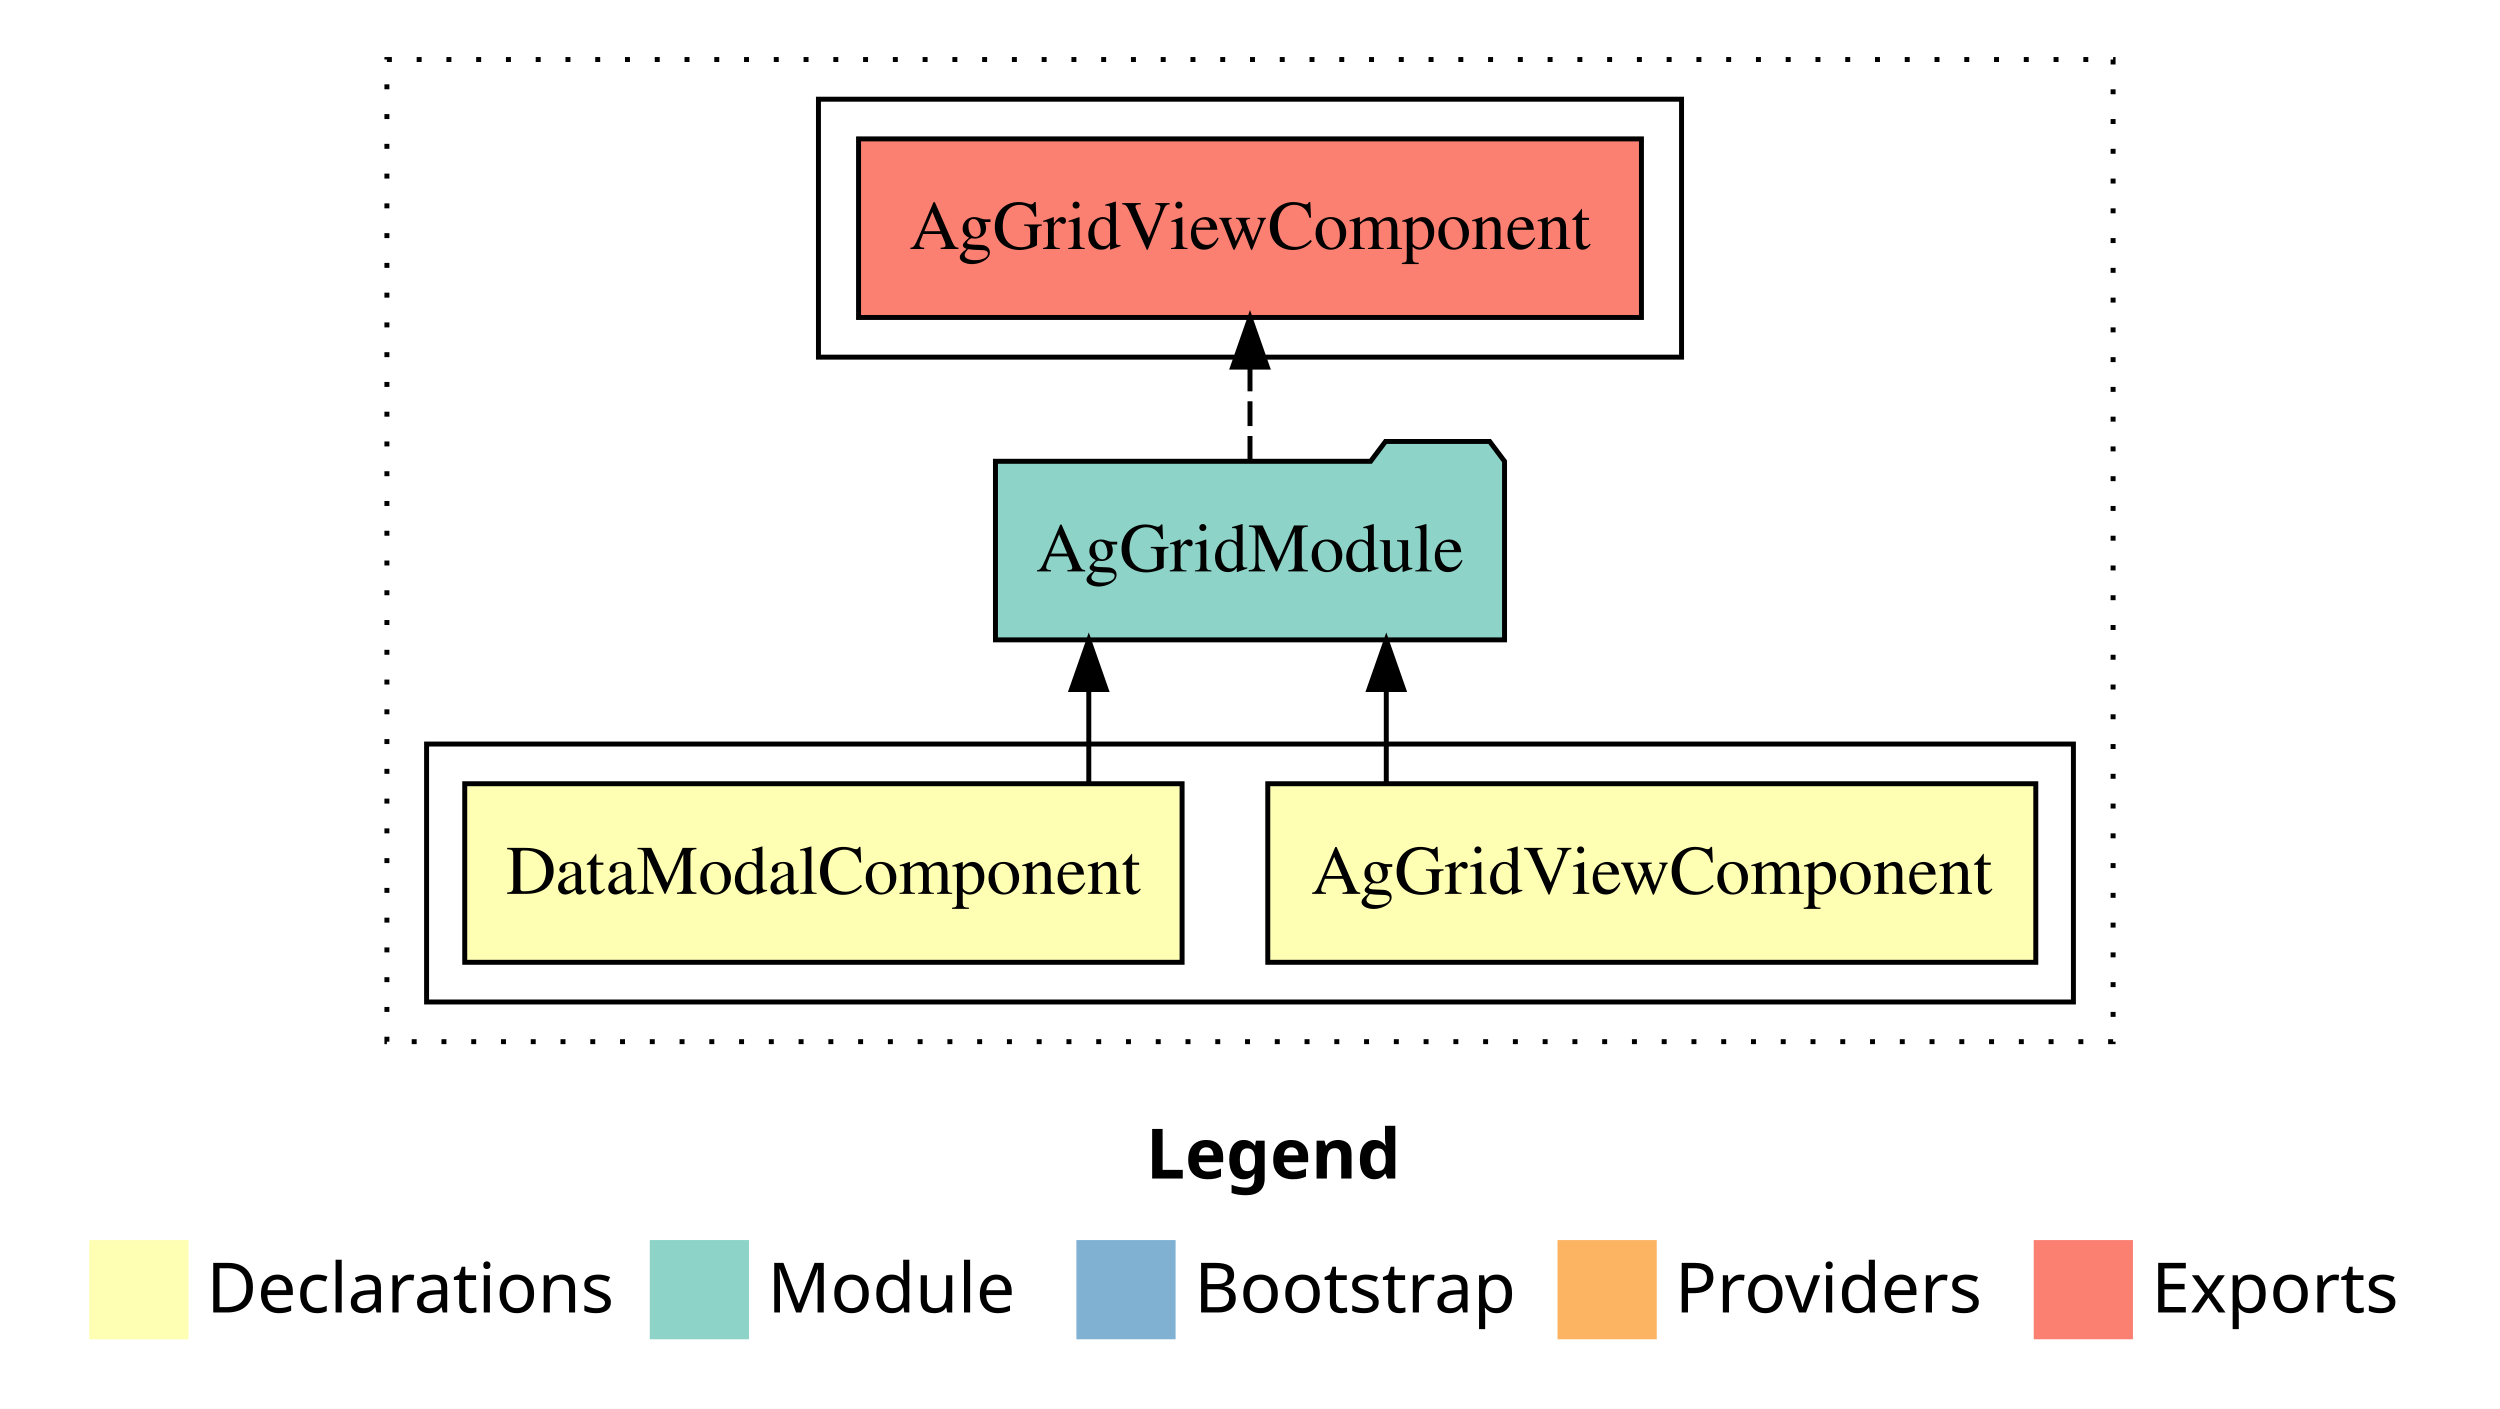
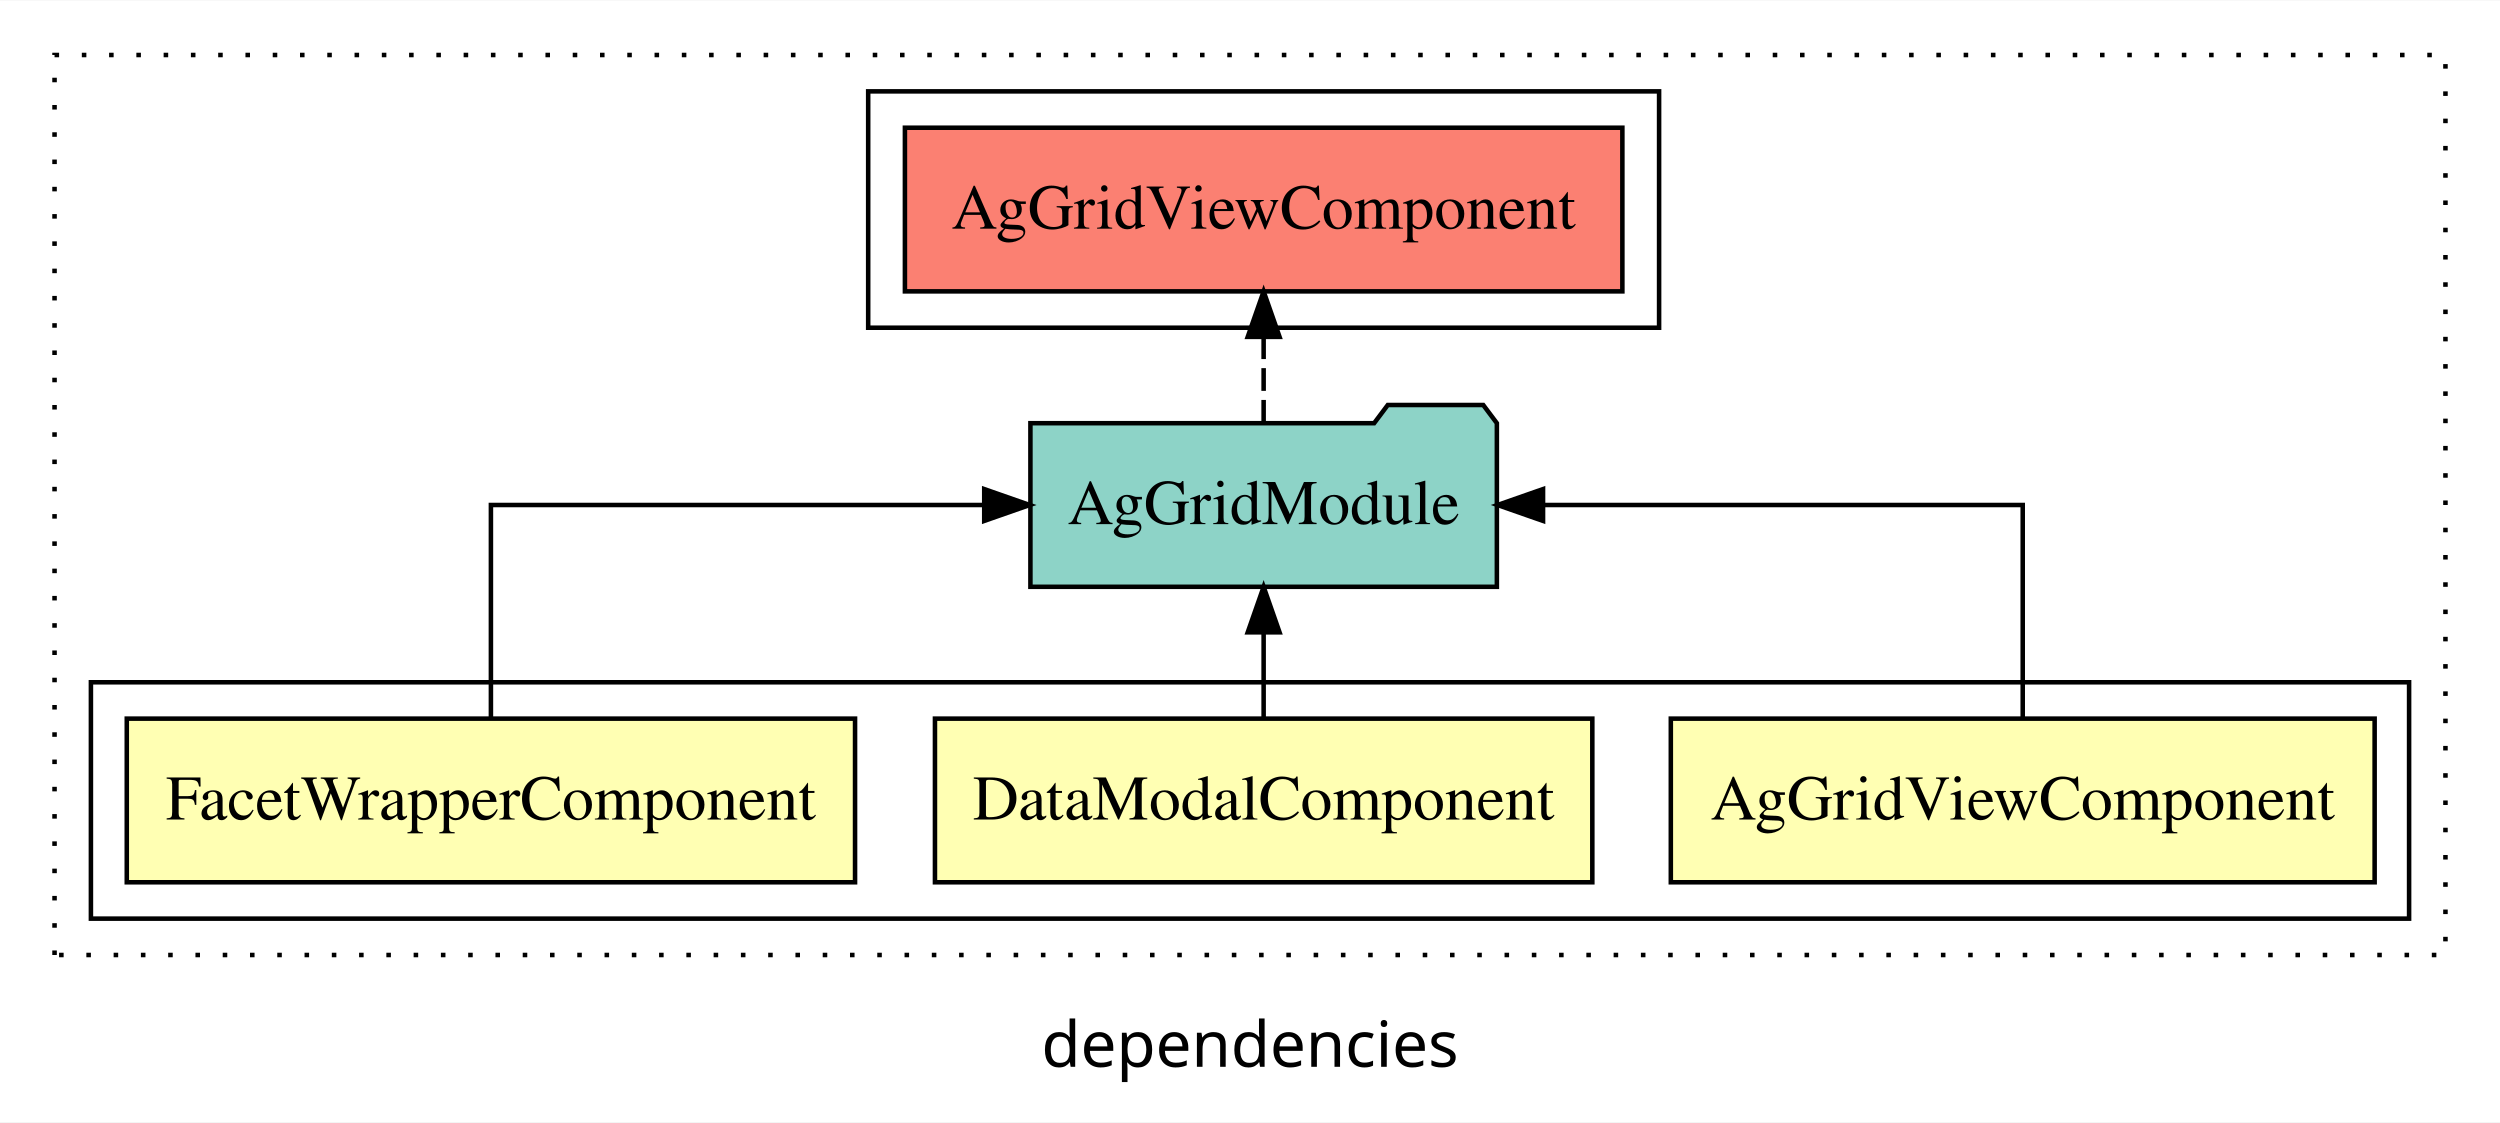
- <svg xmlns="http://www.w3.org/2000/svg" width="504pt" height="284pt" viewBox="0.00 0.00 504.00 284.00">
-   <g id="graph0" class="graph" transform="scale(1 1) rotate(0) translate(4 280)">
-     <polygon fill="#ffffff" stroke="transparent" points="-4,4 -4,-280 500,-280 500,4 -4,4" />
-     <text text-anchor="start" x="227.009" y="-42.4" font-family="sans-serif" font-weight="bold" font-size="14.00" fill="#000000">Legend</text>
-     <polygon fill="#ffffb3" stroke="transparent" points="14,-10 14,-30 34,-30 34,-10 14,-10" />
-     <text text-anchor="start" x="37.629" y="-15.4" font-family="sans-serif" font-size="14.00" fill="#000000">  Declarations</text>
-     <polygon fill="#8dd3c7" stroke="transparent" points="127,-10 127,-30 147,-30 147,-10 127,-10" />
-     <text text-anchor="start" x="150.725" y="-15.4" font-family="sans-serif" font-size="14.00" fill="#000000">  Module</text>
-     <polygon fill="#80b1d3" stroke="transparent" points="213,-10 213,-30 233,-30 233,-10 213,-10" />
-     <text text-anchor="start" x="236.781" y="-15.4" font-family="sans-serif" font-size="14.00" fill="#000000">  Bootstrap</text>
-     <polygon fill="#fdb462" stroke="transparent" points="310,-10 310,-30 330,-30 330,-10 310,-10" />
-     <text text-anchor="start" x="333.673" y="-15.4" font-family="sans-serif" font-size="14.00" fill="#000000">  Providers</text>
-     <polygon fill="#fb8072" stroke="transparent" points="406,-10 406,-30 426,-30 426,-10 406,-10" />
-     <text text-anchor="start" x="429.726" y="-15.4" font-family="sans-serif" font-size="14.00" fill="#000000">  Exports</text>
+ <svg xmlns="http://www.w3.org/2000/svg" width="550pt" height="247pt" viewBox="0.00 0.00 550.00 246.80">
+   <g id="graph0" class="graph" transform="scale(1 1) rotate(0) translate(4 242.8)">
+     <polygon fill="white" stroke="transparent" points="-4,4 -4,-242.8 546,-242.8 546,4 -4,4" />
+     <text text-anchor="middle" x="271" y="-8.2" font-family="sans-serif" font-size="14.00">dependencies</text>
    <g id="clust1" class="cluster">
-       <polygon fill="none" stroke="#000000" stroke-dasharray="1,5" points="74,-70 74,-268 422,-268 422,-70 74,-70" />
+       <polygon fill="none" stroke="black" stroke-dasharray="1,5" points="8,-32.8 8,-230.8 534,-230.8 534,-32.8 8,-32.8" />
+     </g>
+     <g id="clust7" class="cluster">
+       <polygon fill="none" stroke="black" points="187,-170.8 187,-222.8 361,-222.8 361,-170.8 187,-170.8" />
    </g>
    <g id="clust2" class="cluster">
-       <polygon fill="none" stroke="#000000" points="82,-78 82,-130 414,-130 414,-78 82,-78" />
-     </g>
-     <g id="clust6" class="cluster">
-       <polygon fill="none" stroke="#000000" points="161,-208 161,-260 335,-260 335,-208 161,-208" />
+       <polygon fill="none" stroke="black" points="16,-40.8 16,-92.8 526,-92.8 526,-40.8 16,-40.8" />
    </g>
    <g id="node1" class="node">
-       <polygon fill="#ffffb3" stroke="#000000" points="406.416,-122 251.584,-122 251.584,-86 406.416,-86 406.416,-122" />
-       <text text-anchor="middle" x="329" y="-99.8" font-family="Times,serif" font-size="14.00" fill="#000000">AgGridViewComponent</text>
+       <polygon fill="#ffffb3" stroke="black" points="518.42,-84.8 363.58,-84.8 363.58,-48.8 518.42,-48.8 518.42,-84.8" />
+       <text text-anchor="middle" x="441" y="-62.6" font-family="Times,serif" font-size="14.00">AgGridViewComponent</text>
+     </g>
+     <g id="node4" class="node">
+       <polygon fill="#8dd3c7" stroke="black" points="325.31,-149.8 322.31,-153.8 301.31,-153.8 298.31,-149.8 222.69,-149.8 222.69,-113.8 325.31,-113.8 325.31,-149.8" />
+       <text text-anchor="middle" x="274" y="-127.6" font-family="Times,serif" font-size="14.00">AgGridModule</text>
+     </g>
+     <g id="edge1" class="edge">
+       <path fill="none" stroke="black" d="M441,-84.91C441,-104.14 441,-131.8 441,-131.8 441,-131.8 335.47,-131.8 335.47,-131.8" />
+       <polygon fill="black" stroke="black" points="335.47,-128.3 325.47,-131.8 335.47,-135.3 335.47,-128.3" />
+     </g>
+     <g id="node2" class="node">
+       <polygon fill="#ffffb3" stroke="black" points="346.31,-84.8 201.69,-84.8 201.69,-48.8 346.31,-48.8 346.31,-84.8" />
+       <text text-anchor="middle" x="274" y="-62.6" font-family="Times,serif" font-size="14.00">DataModalComponent</text>
+     </g>
+     <g id="edge2" class="edge">
+       <path fill="none" stroke="black" d="M274,-84.91C274,-84.91 274,-103.79 274,-103.79" />
+       <polygon fill="black" stroke="black" points="270.5,-103.79 274,-113.79 277.5,-103.79 270.5,-103.79" />
    </g>
    <g id="node3" class="node">
-       <polygon fill="#8dd3c7" stroke="#000000" points="299.315,-187 296.315,-191 275.315,-191 272.315,-187 196.685,-187 196.685,-151 299.315,-151 299.315,-187" />
-       <text text-anchor="middle" x="248" y="-164.8" font-family="Times,serif" font-size="14.00" fill="#000000">AgGridModule</text>
-     </g>
-     <g id="edge1" class="edge">
-       <path fill="none" stroke="#000000" d="M275.475,-122.106C275.475,-122.106 275.475,-140.991 275.475,-140.991" />
-       <polygon fill="#000000" stroke="#000000" points="271.975,-140.991 275.475,-150.991 278.975,-140.991 271.975,-140.991" />
-     </g>
-     <g id="node2" class="node">
-       <polygon fill="#ffffb3" stroke="#000000" points="234.309,-122 89.691,-122 89.691,-86 234.309,-86 234.309,-122" />
-       <text text-anchor="middle" x="162" y="-99.8" font-family="Times,serif" font-size="14.00" fill="#000000">DataModalComponent</text>
-     </g>
-     <g id="edge2" class="edge">
-       <path fill="none" stroke="#000000" d="M215.499,-122.106C215.499,-122.106 215.499,-140.991 215.499,-140.991" />
-       <polygon fill="#000000" stroke="#000000" points="211.999,-140.991 215.499,-150.991 218.999,-140.991 211.999,-140.991" />
-     </g>
-     <g id="node4" class="node">
-       <polygon fill="#fb8072" stroke="#000000" points="326.915,-252 169.085,-252 169.085,-216 326.915,-216 326.915,-252" />
-       <text text-anchor="middle" x="248" y="-229.8" font-family="Times,serif" font-size="14.00" fill="#000000">AgGridViewComponent </text>
+       <polygon fill="#ffffb3" stroke="black" points="184.11,-84.8 23.89,-84.8 23.89,-48.8 184.11,-48.8 184.11,-84.8" />
+       <text text-anchor="middle" x="104" y="-62.6" font-family="Times,serif" font-size="14.00">FacetWrapperComponent</text>
    </g>
    <g id="edge3" class="edge">
-       <path fill="none" stroke="#000000" stroke-dasharray="5,2" d="M248,-187.106C248,-187.106 248,-205.991 248,-205.991" />
-       <polygon fill="#000000" stroke="#000000" points="244.5,-205.991 248,-215.991 251.5,-205.991 244.5,-205.991" />
+       <path fill="none" stroke="black" d="M104,-84.91C104,-104.14 104,-131.8 104,-131.8 104,-131.8 212.53,-131.8 212.53,-131.8" />
+       <polygon fill="black" stroke="black" points="212.53,-135.3 222.53,-131.8 212.53,-128.3 212.53,-135.3" />
+     </g>
+     <g id="node5" class="node">
+       <polygon fill="#fb8072" stroke="black" points="352.92,-214.8 195.08,-214.8 195.08,-178.8 352.92,-178.8 352.92,-214.8" />
+       <text text-anchor="middle" x="274" y="-192.6" font-family="Times,serif" font-size="14.00">AgGridViewComponent </text>
+     </g>
+     <g id="edge4" class="edge">
+       <path fill="none" stroke="black" stroke-dasharray="5,2" d="M274,-149.91C274,-149.91 274,-168.79 274,-168.79" />
+       <polygon fill="black" stroke="black" points="270.5,-168.79 274,-178.79 277.5,-168.79 270.5,-168.79" />
    </g>
  </g>
</svg>
